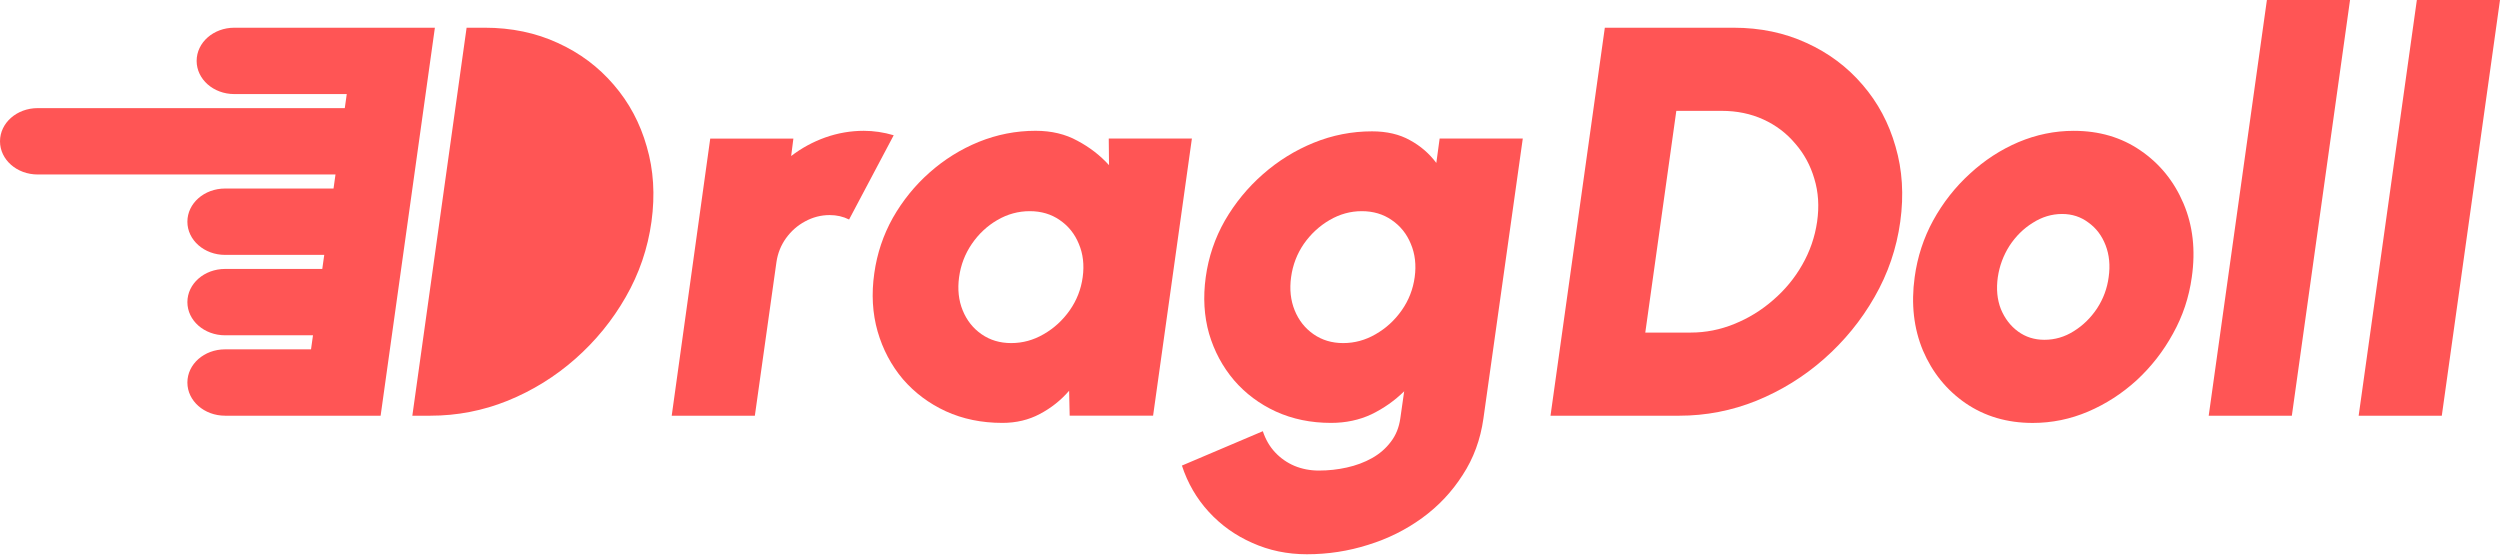
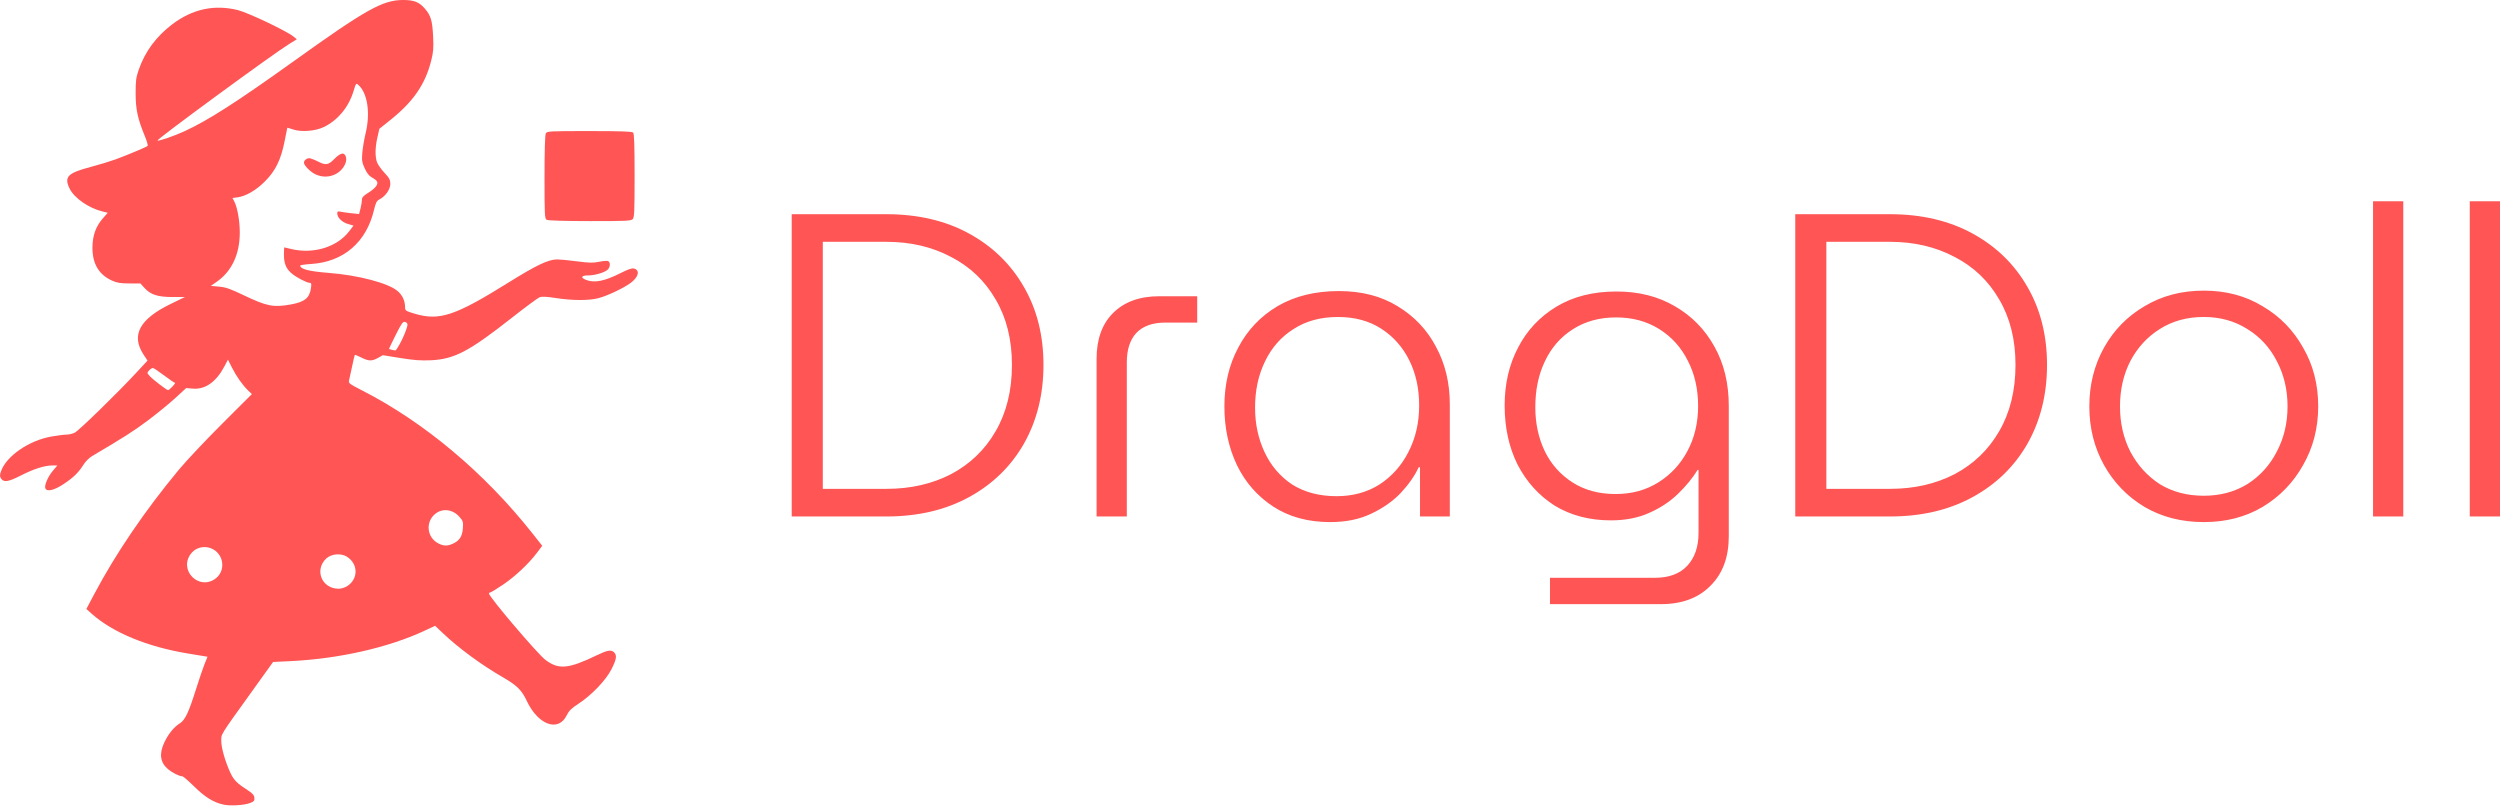
- <svg xmlns="http://www.w3.org/2000/svg" version="1.1" viewBox="0 0 397.79 88.192">
-   <g fill="#f55">
-     <path d="m37.288 4.41c-3.324 0-6 2.354-6 5.279s2.676 5.28 6 5.28h17.886l-0.313 2.235h-48.861c-3.324 0-6 2.354-6 5.279s2.676 5.28 6 5.28h47.383l-0.313 2.235h-17.254c-3.324 0-6 2.354-6 5.279 0 2.925 2.676 5.28 6 5.28h15.776l-0.313 2.235h-15.463c-3.324 0-6 2.355-6 5.28s2.676 5.279 6 5.279h13.985l-0.313 2.235h-13.672c-3.324 0-6 2.355-6 5.28s2.676 5.279 6 5.279h12.194v5.1e-4l12.553-5.1e-4 8.634-61.735h-11.973zm36.956 0-8.634 61.735h2.859c4.263 0 8.364-0.794 12.303-2.381 3.969-1.617 7.556-3.836 10.76-6.659 3.234-2.852 5.909-6.13 8.026-9.834 2.146-3.733 3.513-7.731 4.101-11.994 0.588-4.262 0.338-8.245-0.75-11.95-1.058-3.734-2.808-7.012-5.248-9.834-2.44-2.852-5.409-5.071-8.908-6.659-3.499-1.617-7.38-2.425-11.642-2.425z" />
-     <path d="m106.88 66.146 6.13-44.097h13.229l-0.353 2.778q2.469-1.896 5.424-2.954 2.999-1.058 6.13-1.058 2.381 0 4.763 0.706l-7.1 13.406q-1.411-0.706-3.087-0.706-2.073 0-3.925 1.014-1.808 0.97-3.043 2.69-1.191 1.676-1.499 3.748l-3.44 24.474z" />
-     <path d="m176.42 22.046h13.229l-6.174 44.097h-13.273l-0.088-3.969q-1.984 2.293-4.674 3.704-2.646 1.411-5.953 1.411-4.939 0-8.996-1.852-4.013-1.852-6.835-5.115-2.778-3.307-4.013-7.585-1.235-4.322-0.529-9.26 0.661-4.718 2.954-8.819 2.337-4.101 5.821-7.188 3.528-3.131 7.849-4.895 4.366-1.764 9.04-1.764 3.792 0 6.659 1.587 2.91 1.543 5.027 3.881zm-15.522 32.544q2.734 0 5.159-1.411 2.469-1.411 4.145-3.792 1.676-2.381 2.073-5.292 0.397-2.91-0.617-5.292-0.97-2.381-3.043-3.792-2.029-1.411-4.763-1.411t-5.159 1.411q-2.425 1.411-4.057 3.792-1.632 2.381-2.029 5.292t0.573 5.292q0.97 2.381 2.999 3.792t4.718 1.411z" />
-     <path d="m229.07 22.046h13.229l-6.262 44.538q-0.706 5.027-3.307 8.996-2.558 4.013-6.438 6.835-3.881 2.822-8.599 4.277-4.718 1.499-9.745 1.499-4.674 0-8.687-1.808-4.013-1.764-6.923-4.939-2.91-3.175-4.277-7.364l12.876-5.468q0.661 1.984 1.94 3.351 1.323 1.411 3.087 2.161 1.808 0.75 3.881 0.75 2.293 0 4.454-0.485 2.205-0.485 4.013-1.499 1.808-1.014 2.999-2.602 1.191-1.543 1.499-3.704l0.617-4.322q-2.293 2.249-5.204 3.66-2.91 1.367-6.438 1.367-4.807 0-8.775-1.808-3.925-1.808-6.659-4.983-2.734-3.219-3.969-7.408-1.191-4.189-0.529-8.996 0.661-4.807 3.043-8.996 2.425-4.189 6.041-7.364 3.66-3.219 8.114-5.027t9.26-1.808q3.528 0 6.041 1.411 2.514 1.367 4.189 3.616zm-15.346 32.544q2.734 0 5.159-1.411 2.469-1.411 4.145-3.792 1.676-2.381 2.073-5.292 0.397-2.91-0.617-5.292-0.97-2.381-3.043-3.792-2.029-1.411-4.763-1.411-2.69 0-5.115 1.411-2.425 1.411-4.101 3.792-1.632 2.381-2.029 5.292-0.397 2.91 0.573 5.292 0.97 2.381 2.999 3.792t4.718 1.411z" />
-     <path d="m246.71 66.146 8.643-61.736h20.461q6.394 0 11.642 2.425 5.248 2.381 8.908 6.659 3.66 4.233 5.248 9.834 1.632 5.556 0.75 11.95t-4.101 11.994q-3.175 5.556-8.026 9.834-4.807 4.233-10.76 6.659-5.909 2.381-12.303 2.381zm15.081-13.229h7.232q3.572 0 6.923-1.367 3.396-1.367 6.174-3.792 2.822-2.425 4.63-5.6 1.852-3.219 2.381-6.879t-0.441-6.835q-0.926-3.175-3.043-5.6-2.073-2.469-5.071-3.837-2.999-1.367-6.615-1.367h-7.232z" />
-     <path d="m323.44 67.296q-6.085 0-10.672-3.131-4.542-3.131-6.791-8.379-2.205-5.292-1.323-11.686 0.661-4.851 2.954-9.04 2.337-4.233 5.821-7.408 3.484-3.219 7.717-5.027 4.277-1.808 8.819-1.808 6.085 0 10.627 3.131 4.586 3.131 6.835 8.423t1.323 11.73q-0.661 4.807-2.999 8.996-2.293 4.189-5.777 7.408-3.484 3.175-7.717 4.983t-8.819 1.808zm1.852-13.229q2.514 0 4.674-1.367 2.205-1.367 3.704-3.616 1.499-2.293 1.852-4.983 0.397-2.778-0.485-5.071-0.882-2.293-2.734-3.616-1.808-1.367-4.189-1.367-2.469 0-4.674 1.411-2.205 1.367-3.704 3.66-1.455 2.293-1.852 4.983-0.397 2.822 0.485 5.071 0.926 2.249 2.734 3.572 1.808 1.323 4.189 1.323z" />
-     <path d="m351.44 66.146 9.26-66.146h13.229l-9.26 66.146z" />
-     <path d="m375.3 66.146 9.26-66.146h13.229l-9.26 66.146z" />
-   </g>
+ <svg xmlns="http://www.w3.org/2000/svg" viewBox="0 0 536.125 172.714" version="1.1" xml:space="preserve">
+   <path fill="#f55" d="M 169.783,110.758 V 45.935 h 20.28 q 10.186,0 17.78,4.167 7.594,4.167 11.761,11.483 4.167,7.223 4.167,16.669 0,9.446 -4.167,16.854 -4.167,7.316 -11.761,11.483 -7.594,4.167 -17.78,4.167 z m 6.668,-5.927 h 13.705 q 7.686,0 13.798,-3.149 6.112,-3.241 9.538,-9.168 3.519,-6.019 3.519,-14.261 0,-8.149 -3.519,-14.076 -3.426,-5.927 -9.538,-9.075 -6.112,-3.241 -13.798,-3.241 h -13.705 z m 58.711,5.927 V 76.958 q 0,-6.297 3.519,-9.816 3.612,-3.612 9.909,-3.612 h 8.149 v 5.649 h -6.853 q -4.075,0 -6.204,2.223 -2.037,2.223 -2.037,6.297 v 33.06 z m 50.099,1.204 q -7.131,0 -12.224,-3.334 -5.093,-3.334 -7.779,-8.89 -2.686,-5.649 -2.686,-12.594 0,-7.038 2.963,-12.594 2.963,-5.649 8.427,-8.89 5.556,-3.241 13.15,-3.241 7.316,0 12.594,3.241 5.371,3.241 8.242,8.705 2.963,5.464 2.963,12.316 v 24.077 h -6.39 v -10.557 h -0.278 q -1.296,2.778 -3.889,5.556 -2.593,2.686 -6.39,4.445 -3.704,1.759 -8.705,1.759 z m 1.389,-5.556 q 5.186,0 9.168,-2.5 3.982,-2.593 6.204,-6.945 2.315,-4.445 2.315,-10.001 0,-5.464 -2.13,-9.723 -2.13,-4.26 -6.019,-6.76 -3.889,-2.5 -9.26,-2.5 -5.556,0 -9.538,2.593 -3.982,2.5 -6.112,6.945 -2.13,4.352 -2.13,9.909 0,5.186 2.037,9.538 2.037,4.352 5.927,6.945 3.982,2.5 9.538,2.5 z m 45.746,23.151 v -5.649 h 22.503 q 4.538,0 6.945,-2.593 2.408,-2.593 2.408,-7.038 v -13.52 h -0.185 q -1.667,2.686 -4.26,5.186 -2.593,2.5 -6.204,4.075 -3.519,1.574 -8.149,1.574 -6.853,0 -12.039,-3.149 -5.093,-3.241 -7.964,-8.797 -2.778,-5.556 -2.778,-12.687 0,-6.945 2.871,-12.409 2.871,-5.556 8.242,-8.797 5.371,-3.241 12.872,-3.241 7.131,0 12.502,3.149 5.464,3.149 8.52,8.705 3.056,5.464 3.056,12.687 v 27.966 q 0,6.668 -3.889,10.557 -3.889,3.982 -10.649,3.982 z m 14.076,-23.614 q 5.186,0 9.168,-2.5 3.982,-2.5 6.204,-6.667 2.315,-4.26 2.315,-9.723 0,-5.464 -2.223,-9.723 -2.13,-4.26 -6.112,-6.76 -3.982,-2.5 -9.26,-2.5 -5.371,0 -9.353,2.593 -3.889,2.5 -5.927,6.853 -2.037,4.26 -2.037,9.816 0,5.186 2.037,9.446 2.037,4.167 5.927,6.667 3.889,2.5 9.26,2.5 z m 38.523,4.815 V 45.935 h 20.28 q 10.186,0 17.78,4.167 7.594,4.167 11.761,11.483 4.167,7.223 4.167,16.669 0,9.446 -4.167,16.854 -4.167,7.316 -11.761,11.483 -7.594,4.167 -17.78,4.167 z m 6.668,-5.927 h 13.705 q 7.686,0 13.798,-3.149 6.112,-3.241 9.538,-9.168 3.519,-6.019 3.519,-14.261 0,-8.149 -3.519,-14.076 -3.426,-5.927 -9.538,-9.075 -6.112,-3.241 -13.798,-3.241 h -13.705 z m 80.936,7.131 q -7.131,0 -12.687,-3.241 -5.556,-3.334 -8.705,-8.983 -3.149,-5.649 -3.149,-12.594 0,-6.945 3.149,-12.594 3.149,-5.649 8.705,-8.89 5.556,-3.334 12.687,-3.334 7.131,0 12.594,3.334 5.556,3.241 8.705,8.89 3.241,5.556 3.241,12.594 0,6.945 -3.241,12.594 -3.149,5.649 -8.705,8.983 -5.464,3.241 -12.594,3.241 z m 0,-5.649 q 5.278,0 9.353,-2.5 4.075,-2.593 6.297,-6.945 2.315,-4.352 2.315,-9.723 0,-5.371 -2.315,-9.723 -2.223,-4.352 -6.297,-6.853 -4.075,-2.593 -9.353,-2.593 -5.371,0 -9.446,2.593 -3.982,2.5 -6.297,6.853 -2.223,4.352 -2.223,9.723 0,5.371 2.223,9.723 2.315,4.352 6.297,6.945 4.075,2.5 9.446,2.5 z m 36.301,4.445 V 43.157 h 6.482 v 67.601 z m 20.743,0 V 43.157 h 6.482 v 67.601 z" />
+   <path fill="#f55" d="m 47.995,172.562 c -2.156,-0.452 -4.014,-1.59 -6.333,-3.878 -1.226,-1.21 -2.374,-2.199 -2.552,-2.199 -0.607,0 -2.175,-0.774 -3.037,-1.499 -1.735,-1.46 -1.998,-3.313 -0.823,-5.795 0.864,-1.826 2.055,-3.288 3.313,-4.065 1.118,-0.691 1.896,-2.331 3.461,-7.293 0.688,-2.183 1.527,-4.65 1.864,-5.482 l 0.613,-1.513 -0.838,-0.139 c -0.461,-0.076 -1.969,-0.325 -3.352,-0.553 -8.719,-1.437 -16.1,-4.481 -20.619,-8.506 l -1.172,-1.044 1.671,-3.155 c 4.634,-8.751 10.883,-17.941 18.157,-26.703 1.571,-1.892 5.738,-6.317 9.261,-9.833 l 6.405,-6.394 -0.788,-0.75 c -1.166,-1.11 -2.55,-3.072 -3.502,-4.965 l -0.842,-1.674 -0.745,1.422 c -1.748,3.339 -4.111,5.018 -6.754,4.799 l -1.462,-0.121 -2.334,2.144 c -1.284,1.179 -3.922,3.334 -5.863,4.79 -3.031,2.272 -5.106,3.598 -11.971,7.65 -0.612,0.361 -1.43,1.169 -1.817,1.795 -1.068,1.725 -2.166,2.798 -4.314,4.216 -2.061,1.36 -3.593,1.705 -3.909,0.881 -0.239,-0.624 0.609,-2.564 1.655,-3.787 l 0.94,-1.098 h -1.023 c -1.692,0 -4.029,0.738 -6.782,2.142 -2.761,1.408 -3.703,1.548 -4.292,0.636 -0.28,-0.433 -0.279,-0.71 0.005,-1.522 1.142,-3.268 6.008,-6.62 10.83,-7.461 1.292,-0.225 2.755,-0.409 3.253,-0.409 0.497,0 1.286,-0.193 1.751,-0.428 0.897,-0.453 9.184,-8.532 13.198,-12.865 l 2.387,-2.577 -0.824,-1.244 c -2.767,-4.177 -0.923,-7.647 5.799,-10.91 l 3.044,-1.478 h -2.647 c -3.174,0 -4.709,-0.494 -6.011,-1.935 l -0.884,-0.978 -2.374,-0.002 c -1.907,-0.002 -2.641,-0.122 -3.728,-0.611 -2.801,-1.261 -4.2,-3.62 -4.184,-7.057 0.012,-2.585 0.716,-4.566 2.236,-6.292 l 1.045,-1.188 -1.217,-0.306 c -2.939,-0.74 -5.998,-2.892 -6.972,-4.904 -1.214,-2.508 -0.418,-3.319 4.541,-4.629 1.793,-0.474 4.166,-1.191 5.274,-1.595 2.393,-0.871 6.632,-2.65 6.92,-2.903 0.112,-0.098 -0.151,-1.038 -0.584,-2.088 -1.549,-3.757 -1.974,-5.722 -1.981,-9.167 -0.006,-2.772 0.083,-3.43 0.699,-5.185 1.352,-3.849 3.739,-7.064 7.179,-9.667 4.324,-3.272 9.031,-4.279 14.087,-3.013 2.152,0.539 10.377,4.452 11.845,5.635 l 0.756,0.609 -1.674,1.033 c -3.538,2.184 -28.438,20.439 -28.202,20.676 0.195,0.195 3.593,-0.971 5.798,-1.989 5.116,-2.363 11.199,-6.265 23.429,-15.028 C 78.419,2.064 82.047,0.028 86.365,3.8790266e-4 88.726,-0.015 89.849,0.412 91.053,1.78 c 1.342,1.525 1.667,2.606 1.833,6.104 0.115,2.422 0.043,3.306 -0.417,5.126 -1.29,5.101 -3.835,8.794 -8.789,12.749 l -2.325,1.857 -0.414,1.82 c -0.49,2.155 -0.53,4.072 -0.11,5.314 0.167,0.495 0.882,1.517 1.587,2.273 1.095,1.171 1.283,1.53 1.283,2.438 0,1.169 -1.047,2.642 -2.36,3.321 -0.563,0.291 -0.775,0.708 -1.13,2.219 -1.631,6.949 -6.552,11.179 -13.51,11.612 -1.273,0.079 -2.315,0.232 -2.315,0.34 0,0.757 1.866,1.238 6.085,1.566 6.374,0.496 12.799,2.188 14.794,3.895 1.059,0.907 1.606,2.115 1.609,3.558 0.001,0.63 0.176,0.741 2.052,1.299 5.309,1.578 8.645,0.472 20.1,-6.666 6.063,-3.778 8.56,-4.963 10.48,-4.974 0.557,-0.003 2.462,0.183 4.233,0.413 2.644,0.344 3.49,0.362 4.728,0.099 0.83,-0.176 1.693,-0.249 1.918,-0.163 0.569,0.218 0.513,1.321 -0.094,1.871 -0.67,0.607 -2.747,1.213 -4.152,1.213 -1.468,0 -1.717,0.436 -0.53,0.932 1.822,0.761 4.038,0.322 7.64,-1.513 1.416,-0.722 2.268,-1.007 2.691,-0.901 1.359,0.341 1.022,1.824 -0.702,3.094 -1.554,1.145 -5.038,2.788 -6.945,3.276 -2.053,0.526 -5.562,0.513 -9.07,-0.034 -1.976,-0.308 -3.011,-0.36 -3.495,-0.178 -0.378,0.143 -3.098,2.155 -6.045,4.472 -9.118,7.17 -12.279,8.824 -17.285,9.048 -2.147,0.096 -3.695,-0.018 -6.552,-0.483 l -3.741,-0.608 -1.024,0.576 c -1.317,0.74 -2.022,0.725 -3.606,-0.077 -0.709,-0.359 -1.331,-0.61 -1.382,-0.559 -0.052,0.052 -0.313,1.149 -0.58,2.438 -0.268,1.29 -0.562,2.642 -0.653,3.006 -0.156,0.619 0.017,0.755 2.684,2.117 13.425,6.854 26.359,17.703 36.687,30.775 l 2.052,2.597 -1.132,1.504 c -1.791,2.38 -4.732,5.134 -7.364,6.894 -1.334,0.892 -2.536,1.622 -2.672,1.622 -0.136,0 -0.247,0.105 -0.247,0.232 0,0.702 10.365,12.893 12.063,14.188 2.852,2.175 4.941,1.992 11.075,-0.97 2.296,-1.109 3.065,-1.233 3.699,-0.599 0.634,0.634 0.507,1.447 -0.559,3.578 -1.177,2.353 -4.291,5.606 -7.131,7.451 -1.474,0.958 -2.016,1.492 -2.474,2.438 -1.782,3.68 -6.137,2.115 -8.581,-3.084 -1.097,-2.334 -2.11,-3.323 -5.271,-5.146 -4.502,-2.597 -9.368,-6.186 -12.768,-9.417 l -1.612,-1.532 -2.224,1.039 c -7.772,3.632 -18.419,6.046 -28.862,6.545 l -3.661,0.175 -4.562,6.353 c -6.973,9.71 -6.546,9.018 -6.546,10.624 0,1.477 0.894,4.558 2.005,6.905 0.691,1.46 1.448,2.207 3.684,3.635 0.989,0.631 1.344,1.03 1.407,1.578 0.071,0.622 -0.057,0.793 -0.843,1.121 -1.195,0.499 -4.201,0.702 -5.711,0.386 z m 26.383,-46.821 c 2.497,-1.522 2.497,-4.801 0,-6.369 -1.27,-0.797 -3.375,-0.601 -4.434,0.414 -2.566,2.458 -0.94,6.435 2.646,6.471 0.509,0.005 1.314,-0.227 1.788,-0.516 z m -28.125,-1.695 c 1.761,-1.343 1.904,-4.006 0.301,-5.608 -1.603,-1.603 -4.265,-1.46 -5.608,0.301 -2.714,3.559 1.749,8.021 5.307,5.307 z m 50.753,-7.4 c 1.485,-0.633 2.128,-1.575 2.253,-3.303 0.103,-1.428 0.05,-1.612 -0.724,-2.494 -1.428,-1.626 -3.594,-1.916 -5.153,-0.689 -2.202,1.732 -1.859,5.127 0.645,6.385 1.11,0.557 1.849,0.582 2.98,0.101 z M 37.003,82.877 c 0.418,-0.437 0.649,-0.794 0.513,-0.795 -0.136,-6.9e-4 -1.192,-0.715 -2.347,-1.587 -1.154,-0.872 -2.237,-1.586 -2.406,-1.586 -0.169,0 -0.524,0.239 -0.789,0.532 -0.468,0.517 -0.463,0.552 0.157,1.228 0.7,0.763 3.628,3.002 3.926,3.002 0.102,0 0.528,-0.357 0.946,-0.794 z m 48.707,-9.06 c 0.843,-1.52 1.643,-3.527 1.675,-4.205 0.011,-0.238 -0.222,-0.495 -0.518,-0.573 -0.462,-0.121 -0.743,0.268 -1.984,2.743 -0.795,1.586 -1.446,2.937 -1.446,3.002 0,0.065 0.268,0.17 0.595,0.233 0.327,0.063 0.666,0.131 0.752,0.151 0.086,0.02 0.503,-0.588 0.926,-1.351 z m -23.356,-8.525 c 3.005,-0.536 4.049,-1.395 4.341,-3.572 0.118,-0.878 0.065,-1.068 -0.297,-1.068 -0.616,0 -2.828,-1.155 -3.834,-2.001 -1.365,-1.149 -1.787,-2.4 -1.653,-4.909 l 0.037,-0.693 1.521,0.358 c 4.809,1.132 9.829,-0.422 12.446,-3.853 l 0.896,-1.175 -1.197,-0.349 c -1.269,-0.37 -2.289,-1.378 -2.289,-2.261 0,-0.434 0.125,-0.497 0.728,-0.365 0.4,0.088 1.454,0.236 2.341,0.33 l 1.614,0.17 0.305,-1.21 c 0.168,-0.666 0.305,-1.504 0.305,-1.864 0,-0.499 0.311,-0.845 1.31,-1.46 1.648,-1.014 2.34,-1.974 1.849,-2.565 -0.189,-0.227 -0.689,-0.592 -1.113,-0.811 -0.506,-0.262 -1.001,-0.902 -1.444,-1.87 -0.589,-1.286 -0.655,-1.709 -0.524,-3.355 0.082,-1.036 0.409,-2.955 0.726,-4.264 1.031,-4.26 0.392,-8.521 -1.54,-10.266 -0.519,-0.469 -0.537,-0.448 -1.078,1.334 -1.036,3.412 -3.339,6.194 -6.344,7.664 -1.822,0.892 -4.884,1.128 -6.649,0.513 -0.649,-0.226 -1.189,-0.387 -1.199,-0.357 -0.01,0.03 -0.275,1.345 -0.587,2.922 -0.787,3.968 -1.957,6.347 -4.243,8.623 -1.903,1.895 -4.064,3.142 -5.86,3.383 l -1.064,0.143 0.405,0.783 c 0.646,1.249 1.152,4.123 1.157,6.569 0.01,4.706 -1.709,8.371 -4.997,10.654 l -1.216,0.844 1.753,0.151 c 1.42,0.122 2.398,0.459 5.159,1.78 5.125,2.45 6.47,2.72 10.237,2.048 z m 5.329,-27.892 c -1.082,-0.491 -2.503,-1.918 -2.503,-2.513 0,-0.476 0.564,-0.959 1.12,-0.959 0.267,0 1.072,0.298 1.79,0.661 1.807,0.916 2.264,0.848 3.654,-0.541 1.37,-1.37 2.151,-1.471 2.457,-0.317 0.298,1.12 -0.713,2.806 -2.132,3.557 -1.393,0.737 -2.926,0.776 -4.387,0.112 z m 49.554,9.737 c -0.426,-0.248 -0.463,-0.971 -0.463,-9.137 0,-5.607 0.101,-9.056 0.274,-9.38 0.263,-0.491 0.647,-0.512 9.34,-0.512 6.698,0 9.149,0.083 9.383,0.318 0.234,0.234 0.318,2.653 0.318,9.242 0,7.76 -0.054,8.978 -0.416,9.34 -0.362,0.362 -1.559,0.415 -9.194,0.408 -5.469,-0.005 -8.953,-0.11 -9.242,-0.278 z" />
</svg>
